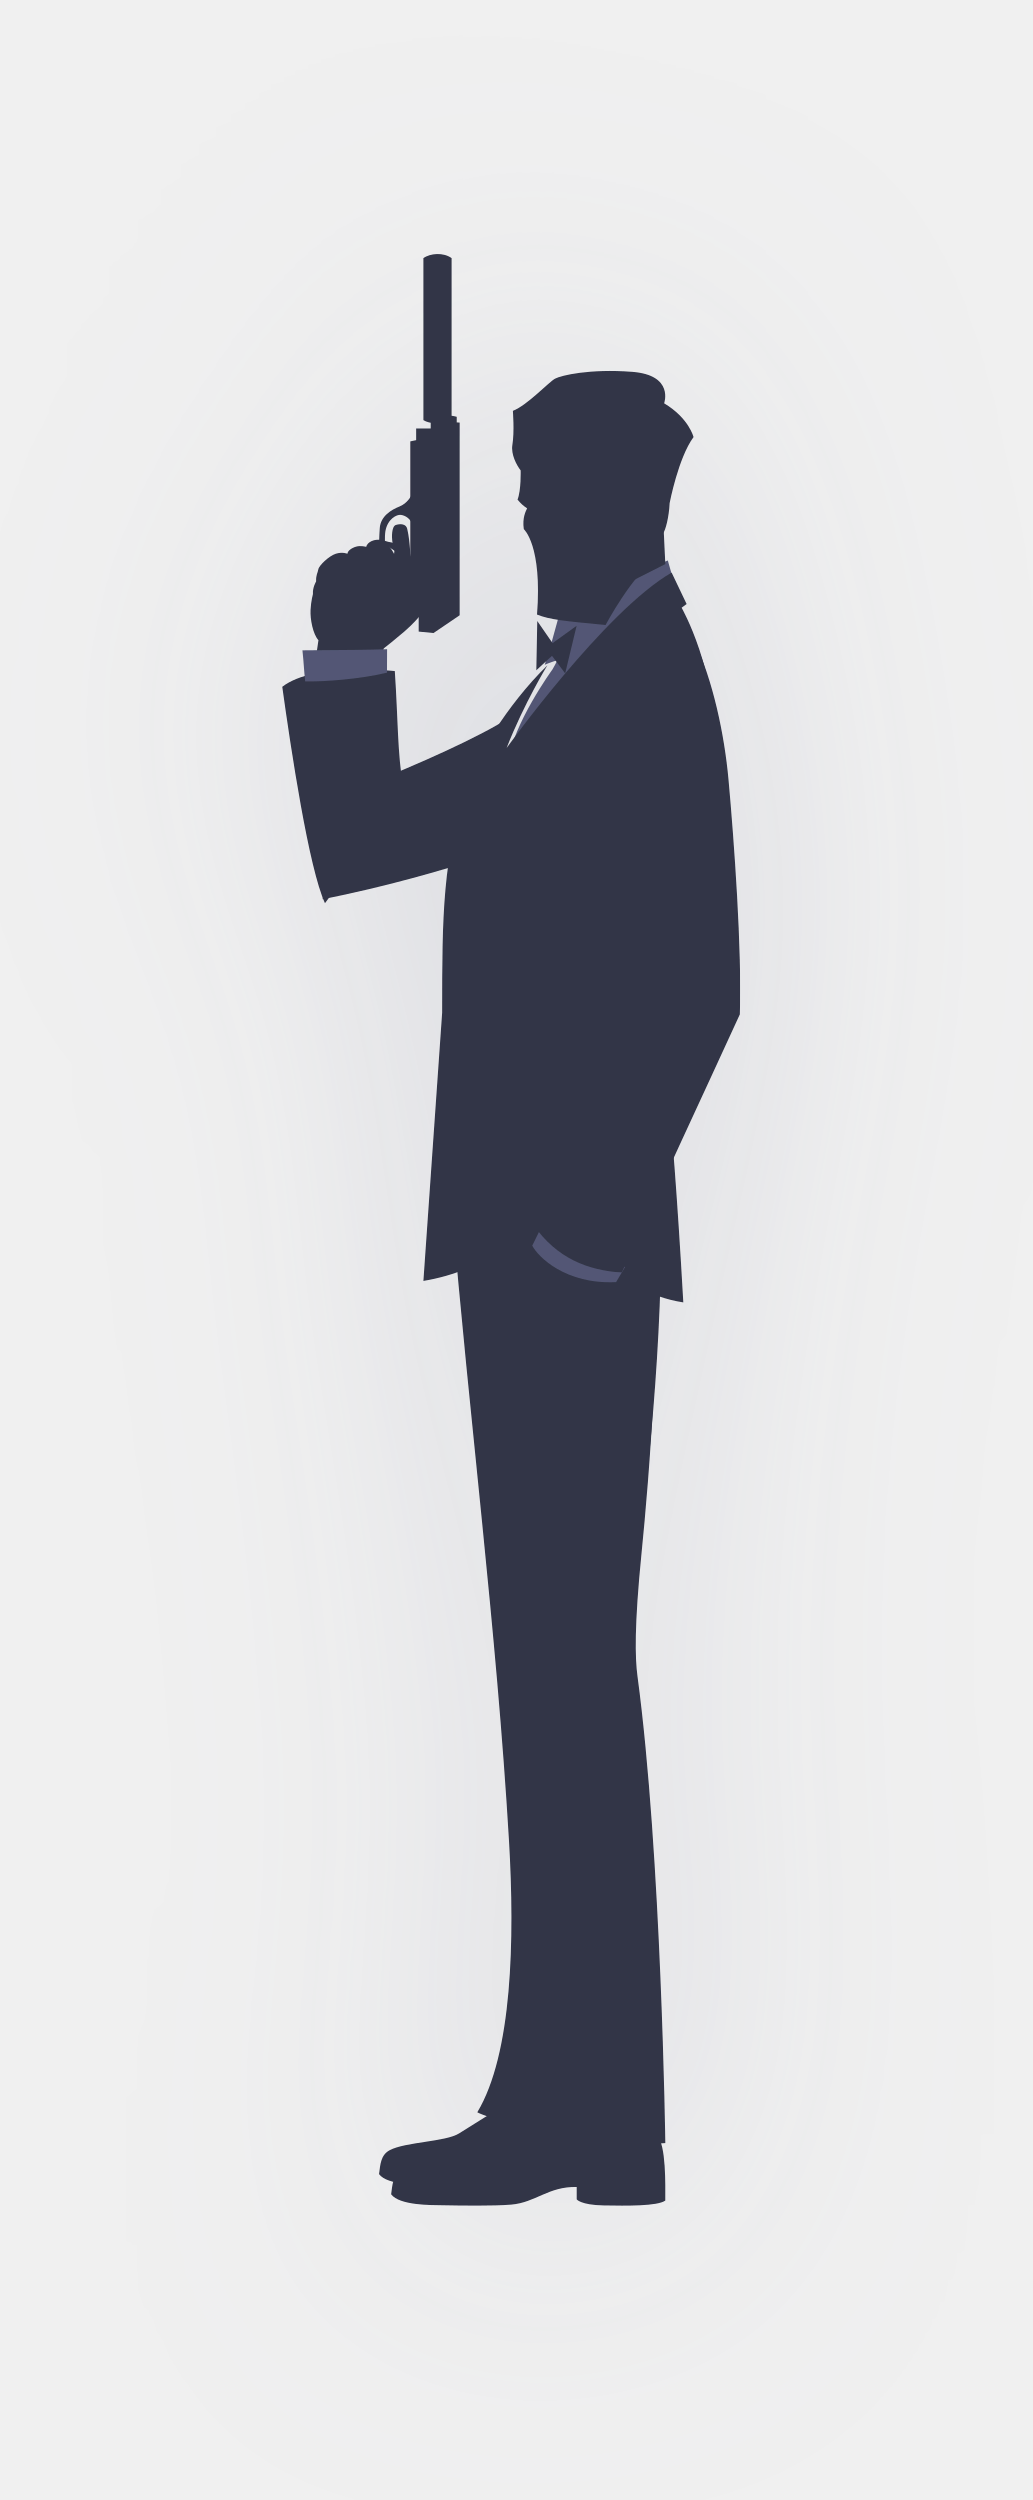
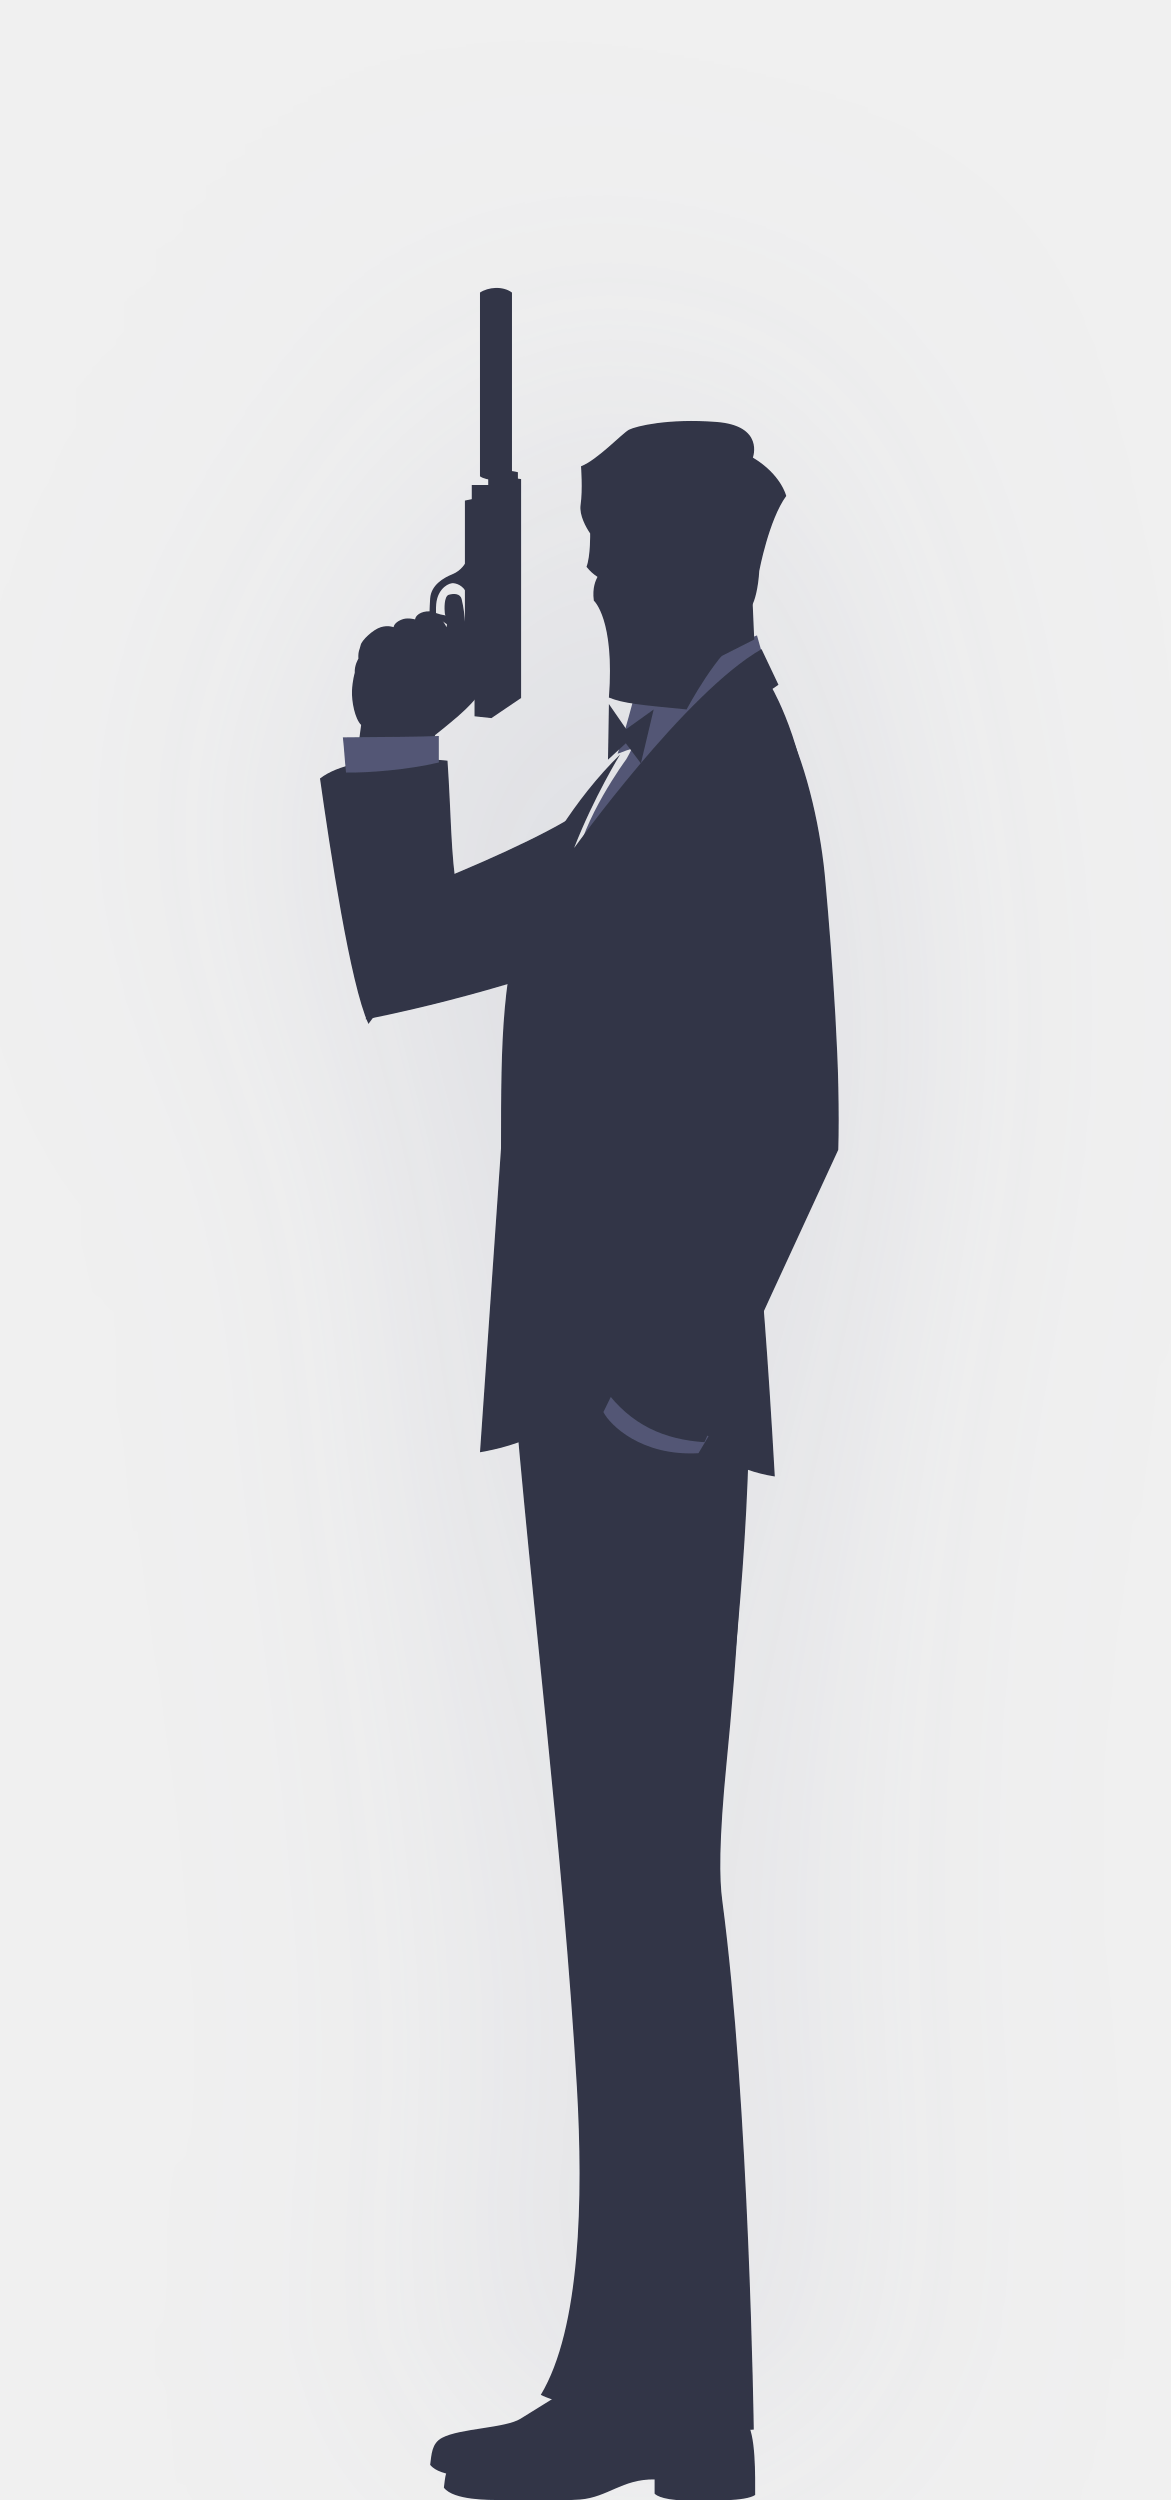
- <svg xmlns="http://www.w3.org/2000/svg" xmlns:xlink="http://www.w3.org/1999/xlink" width="256px" height="620px" viewBox="0 0 256 620" version="1.1">
-   <defs>
-     <filter x="-98.7%" y="-23.2%" width="297.4%" height="146.5%" filterUnits="objectBoundingBox" id="filter-1">
-       <feOffset dx="0" dy="0" in="SourceAlpha" result="shadowOffsetOuter1" />
-       <feGaussianBlur stdDeviation="37.5" in="shadowOffsetOuter1" result="shadowBlurOuter1" />
-       <feColorMatrix values="0 0 0 0 0.325   0 0 0 0 0.341   0 0 0 0 0.455  0 0 0 0.28 0" type="matrix" in="shadowBlurOuter1" result="shadowMatrixOuter1" />
-       <feMerge>
-         <feMergeNode in="shadowMatrixOuter1" />
-         <feMergeNode in="SourceGraphic" />
-       </feMerge>
-     </filter>
-     <polygon id="path-2" points="0.344 0.106 51.573 0.106 51.573 158.604 0.344 158.604" />
-   </defs>
-   <g id="Page-1" stroke="none" stroke-width="1" fill="none" fill-rule="evenodd">
+ <svg xmlns="http://www.w3.org/2000/svg" version="1.1" id="Слой_1" x="0px" y="0px" viewBox="0 0 256 546.9" style="enable-background:new 0 0 256 546.9;" xml:space="preserve">
+   <style type="text/css">
+ 	.st0{filter:url(#filter-1);}
+ 	.st1{fill:#323547;}
+ 	.st2{fill:#535774;}
+ 	.st3{filter:url(#Adobe_OpacityMaskFilter);}
+ 	.st4{fill:#FFFFFF;}
+ 	.st5{mask:url(#mask-3_2_);fill:#323547;}
+ </style>
+   <filter filterUnits="objectBoundingBox" height="146.5%" id="filter-1" width="297.4%" x="-98.7%" y="-23.2%">
+     <feOffset dx="0" dy="0" in="SourceAlpha" result="shadowOffsetOuter1" />
+     <feGaussianBlur in="shadowOffsetOuter1" result="shadowBlurOuter1" stdDeviation="37.5" />
+     <feColorMatrix in="shadowBlurOuter1" result="shadowMatrixOuter1" type="matrix" values="0 0 0 0 0.325   0 0 0 0 0.341   0 0 0 0 0.455  0 0 0 0.28 0">
+ 		</feColorMatrix>
+     <feMerge>
+       <feMergeNode in="shadowMatrixOuter1" />
+       <feMergeNode in="SourceGraphic" />
+     </feMerge>
+   </filter>
+   <g id="Page-1">
    <g id="WELCOME" transform="translate(-413, -159)">
-       <g id="WELCOME/PROMPT" transform="translate(413, 159)">
-         <g id="BOND" filter="url(#filter-1)" transform="translate(70, 63)">
-           <path d="M42,236.111 C46.339,288.5 53.142,341.118 56.232,393.58 C57.671,418.015 57.058,446.366 48.363,460.852 C48.363,460.852 58.862,466.723 91.228,464.496 C91.228,464.496 91.843,394.192 86.727,350.609 C86.207,346.181 86.169,338.457 88.452,320.538 C90.735,302.619 95.188,262.635 93.703,227 L42,236.111 Z" id="Fill-1" fill="#323547" />
-           <path d="M10,160 C10,160 38.68,154.722 67,143.326 C52.489,132.288 52.228,128.843 58.953,113 C54.229,117.163 38.914,124.267 25.646,129.706 C12.379,135.144 12.139,147.942 10,160" id="Fill-3" fill="#323547" />
-           <path d="M53.359,460.15 C53.359,460.15 47.737,463.617 43.854,466.081 C40.543,468.181 30.513,468.177 26.632,470.252 C24.357,471.469 24.319,473.907 24,476.184 C26.068,478.982 34.09,478.852 36.152,478.893 C41.329,478.994 49.334,479.114 53.768,478.748 C59.859,478.244 62.966,474.216 70.019,474.374 L70.019,477.44 C70.019,477.44 70.99,478.848 76.714,478.948 C82.437,479.049 90.052,479.149 91.994,477.742 C91.994,473.832 92.216,464.039 90.001,461.659 C87.803,459.297 53.359,460.15 53.359,460.15" id="Fill-5" fill="#323547" />
-           <path d="M8.353,100 C8.353,100 17.047,99.872 24.763,99.733 C24.907,99.084 24.947,98.254 25.197,97.786 C25.734,97.395 28.108,95.492 30.284,93.625 C32.459,91.758 33.987,89.912 33.987,89.912 C33.915,87.635 34.2,84.406 33.665,82.028 C33.423,80.948 32.761,80.126 32.257,79.505 C31.625,74.936 31.835,71.815 30.995,68.148 C30.703,66.875 29.262,66.84 28.167,67.19 C27.072,67.54 27.154,70.363 27.285,71.237 C27.416,72.112 27.913,72.534 27.913,72.534 L27.732,74.348 C27.732,74.348 26.154,71.262 24.567,70.925 C22.978,70.588 21.097,71.353 20.821,72.617 C20.821,72.617 19.46,72.223 18.315,72.562 C17.169,72.901 16.213,73.598 16.161,74.328 C16.161,74.328 14.987,73.814 13.325,74.308 C11.663,74.802 9.1,77.222 8.941,78.194 C8.783,79.165 8.336,79.494 8.393,81.2 C8.393,81.2 7.488,82.648 7.607,84.315 C7.607,84.315 7.141,85.962 7.014,88.264 C6.887,90.566 7.624,94.321 8.969,95.771 L8.353,100 Z" id="Fill-7" fill="#323547" />
-           <path d="M97,80.86 C96.54,79.24 96.08,77.62 95.62,76 C87.146,79.214 78.643,84.717 69.573,85.85 C69.573,85.85 67.371,94.938 65.086,101.871 C66.546,101.232 67.471,100.989 68.22,100.732 C67.691,101.773 67.582,102.057 66.991,103.043 C66.932,103.124 57.227,116.486 56,126 L97,80.86 Z" id="Fill-9" fill="#535774" />
-           <path d="M59.118,53.654 C59.118,53.654 59.266,58.573 58.344,60.906 C59.118,61.861 59.811,62.47 60.718,63.069 C60.429,63.682 59.48,65.377 59.895,68.228 C59.895,68.228 64.511,72.18 63.177,89.415 C66.36,90.699 69.988,91.023 80.182,92 C80.182,92 86.932,79.345 92.605,75.804 C92.539,73.912 92.812,72.481 92.012,69.81 C92.012,69.81 93.337,70.836 94.492,69.216 C95.063,68.415 95.907,65.301 96.075,61.763 C96.075,61.763 98.214,50.541 102,45.396 C102,45.396 100.88,40.717 94.709,37.015 C94.709,37.015 97.263,30.002 86.737,29.209 C76.211,28.416 69.2,30.081 67.655,30.905 C66.109,31.728 60.792,37.488 57.191,38.888 C57.191,38.888 57.601,44.126 57.066,47.338 C56.67,49.71 58.153,52.432 59.118,53.654" id="Fill-11" fill="#323547" />
-           <path d="M94.564,67.737 L95,76.895 L78.963,85 L77,73.632 C77,73.632 89,64.369 94.564,67.737" id="Fill-13" fill="#323547" />
-           <polygon id="Fill-15" fill="#323547" points="67.038 96.494 63.24 91 63 103.239 66.894 99.648 70.163 104 73 92.197" />
-           <path d="M96.567,79 L100.287,86.796 L99.047,87.719 C99.047,87.719 108.038,103.516 106.901,122.288 C105.764,141.06 95.02,177.727 93.161,185.105 C93.987,194.121 96.363,205.287 99.462,260 C81.969,257.336 77.65,243.251 66.665,243.275 C56.415,243.297 51.563,251.907 35,254.673 C36.549,232.508 38.099,210.343 39.648,188.178 C39.648,163.793 39.746,149.917 45.932,131.109 C47.797,125.436 55.542,111.927 65.772,101.977 C65.772,101.977 59.985,111.414 55.645,122.493 C55.645,122.493 80.033,88.54 96.567,79" id="Fill-17" fill="#323547" />
-           <path d="M42,236.264 C47.385,289.534 55.175,343.036 59.345,396.379 C61.287,421.225 61.317,450.053 53.169,464.782 C53.169,464.782 63.525,470.752 95,468.487 C95,468.487 94.043,397.002 88.096,352.686 C87.492,348.183 87.284,340.33 89.111,322.11 C90.939,303.891 94.391,263.234 92.157,227 L42,236.264 Z" id="Fill-19" fill="#323547" />
-           <path d="M56.359,465.15 C56.359,465.15 50.737,468.617 46.854,471.081 C43.543,473.181 33.513,473.177 29.632,475.252 C27.357,476.469 27.319,478.907 27,481.184 C29.068,483.982 37.09,483.852 39.152,483.893 C44.329,483.994 52.334,484.114 56.768,483.748 C62.859,483.243 65.967,479.216 73.019,479.374 L73.019,482.44 C73.019,482.44 73.99,483.848 79.714,483.948 C85.437,484.049 93.052,484.149 94.994,482.741 C94.994,478.832 95.216,469.04 93.001,466.659 C90.803,464.297 56.359,465.15 56.359,465.15" id="Fill-21" fill="#323547" />
-           <path d="M27.915,103.425 C27.915,103.425 8.018,101.1 0,107.323 C2.152,122.831 6.582,152.339 10.591,161 C17.346,152.045 23.245,141.115 30,132.161 C28.553,124.045 28.711,114.996 27.915,103.425" id="Fill-23" fill="#323547" />
-           <path d="M25.972,103.823 C25.981,101.882 25.991,99.941 26,98 C21.538,98.163 15.761,98.218 5,98.279 C5.297,100.883 5.389,103.386 5.685,105.99 C10.354,106.089 19.265,105.44 25.972,103.823" id="Fill-25" fill="#535774" />
-           <path d="M64.421,241 C63.614,242.637 62.807,244.275 62,245.912 C63.403,248.681 70.263,255.581 82.789,254.961 C83.526,253.72 84.263,252.48 85,251.238 L64.421,241 Z" id="Fill-27" fill="#535774" />
-           <g id="Group-31" transform="translate(62, 94)">
-             <mask id="mask-3" fill="white">
-               <use xlink:href="#path-2" />
+       <g id="WELCOME_x2F_PROMPT" transform="translate(413, 159)">
+         <g id="BOND" transform="translate(70, 63)" class="st0">
+           <path id="Fill-1_1_" class="st1" d="M42,236.1c4.3,52.4,11.1,105,14.2,157.5c1.4,24.4,0.8,52.8-7.9,67.3c0,0,10.5,5.9,42.9,3.6      c0,0,0.6-70.3-4.5-113.9c-0.5-4.4-0.6-12.2,1.7-30.1c2.3-17.9,6.7-57.9,5.3-93.5L42,236.1z" />
+           <path id="Fill-3_1_" class="st1" d="M10,160c0,0,28.7-5.3,57-16.7c-14.5-11-14.8-14.5-8-30.3c-4.7,4.2-20,11.3-33.3,16.7      C12.4,135.1,12.1,147.9,10,160" />
+           <path id="Fill-5_1_" class="st1" d="M53.4,460.2c0,0-5.6,3.5-9.5,5.9c-3.3,2.1-13.3,2.1-17.2,4.2c-2.3,1.2-2.3,3.7-2.6,5.9      c2.1,2.8,10.1,2.7,12.2,2.7c5.2,0.1,13.2,0.2,17.6-0.1c6.1-0.5,9.2-4.5,16.3-4.4v3.1c0,0,1,1.4,6.7,1.5      c5.7,0.1,13.3,0.2,15.3-1.2c0-3.9,0.2-13.7-2-16.1C87.8,459.3,53.4,460.2,53.4,460.2" />
+           <path id="Fill-7_1_" class="st1" d="M8.4,100c0,0,8.7-0.1,16.4-0.3c0.1-0.6,0.2-1.5,0.4-1.9c0.5-0.4,2.9-2.3,5.1-4.2      c2.2-1.9,3.7-3.7,3.7-3.7c-0.1-2.3,0.2-5.5-0.3-7.9c-0.2-1.1-0.9-1.9-1.4-2.5c-0.6-4.6-0.4-7.7-1.3-11.4c-0.3-1.3-1.7-1.3-2.8-1      c-1.1,0.3-1,3.2-0.9,4c0.1,0.9,0.6,1.3,0.6,1.3l-0.2,1.8c0,0-1.6-3.1-3.2-3.4c-1.6-0.3-3.5,0.4-3.7,1.7c0,0-1.4-0.4-2.5-0.1      c-1.1,0.3-2.1,1-2.2,1.8c0,0-1.2-0.5-2.8,0c-1.7,0.5-4.2,2.9-4.4,3.9c-0.2,1-0.6,1.3-0.5,3c0,0-0.9,1.4-0.8,3.1      c0,0-0.5,1.6-0.6,3.9c-0.1,2.3,0.6,6.1,2,7.5L8.4,100z" />
+           <path id="Fill-9_1_" class="st2" d="M97,80.9c-0.5-1.6-0.9-3.2-1.4-4.9c-8.5,3.2-17,8.7-26,9.9c0,0-2.2,9.1-4.5,16      c1.5-0.6,2.4-0.9,3.1-1.1c-0.5,1-0.6,1.3-1.2,2.3c-0.1,0.1-9.8,13.4-11,23L97,80.9z" />
+           <path id="Fill-11_1_" class="st1" d="M59.1,53.7c0,0,0.1,4.9-0.8,7.3c0.8,1,1.5,1.6,2.4,2.2c-0.3,0.6-1.2,2.3-0.8,5.2      c0,0,4.6,4,3.3,21.2c3.2,1.3,6.8,1.6,17,2.6c0,0,6.7-12.7,12.4-16.2c-0.1-1.9,0.2-3.3-0.6-6c0,0,1.3,1,2.5-0.6      c0.6-0.8,1.4-3.9,1.6-7.5c0,0,2.1-11.2,5.9-16.4c0,0-1.1-4.7-7.3-8.4c0,0,2.6-7-8-7.8c-10.5-0.8-17.5,0.9-19.1,1.7      c-1.5,0.8-6.9,6.6-10.5,8c0,0,0.4,5.2-0.1,8.5C56.7,49.7,58.2,52.4,59.1,53.7" />
+           <path id="Fill-13_1_" class="st1" d="M94.6,67.7l0.4,9.2L79,85l-2-11.4C77,73.6,89,64.4,94.6,67.7" />
+           <polygon id="Fill-15_1_" class="st1" points="67,96.5 63.2,91 63,103.2 66.9,99.6 70.2,104 73,92.2     " />
+           <path id="Fill-17_1_" class="st1" d="M96.6,79l3.7,7.8L99,87.7c0,0,9,15.8,7.9,34.6c-1.1,18.8-11.9,55.4-13.7,62.8      c0.8,9,3.2,20.2,6.3,74.9c-17.5-2.7-21.8-16.7-32.8-16.7c-10.2,0-15.1,8.6-31.7,11.4c1.5-22.2,3.1-44.3,4.6-66.5      c0-24.4,0.1-38.3,6.3-57.1c1.9-5.7,9.6-19.2,19.8-29.1c0,0-5.8,9.4-10.1,20.5C55.6,122.5,80,88.5,96.6,79" />
+           <path id="Fill-19_1_" class="st1" d="M42,236.3c5.4,53.3,13.2,106.8,17.3,160.1c1.9,24.8,2,53.7-6.2,68.4c0,0,10.4,6,41.8,3.7      c0,0-1-71.5-6.9-115.8c-0.6-4.5-0.8-12.4,1-30.6c1.8-18.2,5.3-58.9,3-95.1L42,236.3z" />
+           <path id="Fill-21_1_" class="st1" d="M56.4,465.2c0,0-5.6,3.5-9.5,5.9c-3.3,2.1-13.3,2.1-17.2,4.2c-2.3,1.2-2.3,3.7-2.6,5.9      c2.1,2.8,10.1,2.7,12.2,2.7c5.2,0.1,13.2,0.2,17.6-0.1c6.1-0.5,9.2-4.5,16.3-4.4v3.1c0,0,1,1.4,6.7,1.5      c5.7,0.1,13.3,0.2,15.3-1.2c0-3.9,0.2-13.7-2-16.1C90.8,464.3,56.4,465.2,56.4,465.2" />
+           <path id="Fill-23_1_" class="st1" d="M27.9,103.4c0,0-19.9-2.3-27.9,3.9c2.2,15.5,6.6,45,10.6,53.7c6.8-9,12.7-19.9,19.4-28.8      C28.6,124,28.7,115,27.9,103.4" />
+           <path id="Fill-25_1_" class="st2" d="M26,103.8c0-1.9,0-3.9,0-5.8c-4.5,0.2-10.2,0.2-21,0.3c0.3,2.6,0.4,5.1,0.7,7.7      C10.4,106.1,19.3,105.4,26,103.8" />
+           <path id="Fill-27_1_" class="st2" d="M64.4,241c-0.8,1.6-1.6,3.3-2.4,4.9c1.4,2.8,8.3,9.7,20.8,9c0.7-1.2,1.5-2.5,2.2-3.7      L64.4,241z" />
+           <g id="Group-31_1_" transform="translate(62, 94)">
+             <defs>
+               <filter id="Adobe_OpacityMaskFilter" filterUnits="userSpaceOnUse" x="0.3" y="0.1" width="51.2" height="158.5">
+                 <feColorMatrix type="matrix" values="1 0 0 0 0  0 1 0 0 0  0 0 1 0 0  0 0 0 1 0" />
+               </filter>
+             </defs>
+             <mask maskUnits="userSpaceOnUse" x="0.3" y="0.1" width="51.2" height="158.5" id="mask-3_2_">
+               <g class="st3">
+                 <polygon id="path-2_2_" class="st4" points="0.3,0.1 51.6,0.1 51.6,158.6 0.3,158.6        " />
+               </g>
            </mask>
-             <g id="Clip-30" />
-             <path d="M40.014,1.53 C44.838,11.625 47.665,25.279 48.663,36.251 C50.07,51.726 52.025,78.764 51.48,94.572 C41.72,115.916 31.548,137.466 22.2,158.604 C13.54,157.986 6.167,155.041 0.344,146.868 L26.118,89.837 C26.118,89.837 19.52,52.983 17.252,38.159 C14.984,23.335 36.045,-6.777 40.014,1.53" id="Fill-29" fill="#323547" mask="url(#mask-3)" />
+             <path id="Fill-29_1_" class="st5" d="M40,1.5c4.8,10.1,7.7,23.7,8.6,34.7c1.4,15.5,3.4,42.5,2.8,58.3       c-9.8,21.3-19.9,42.9-29.3,64c-8.7-0.6-16-3.6-21.9-11.7l25.8-57c0,0-6.6-36.9-8.9-51.7C15,23.3,36-6.8,40,1.5" />
          </g>
-           <path d="M30.902,71.557 C30.902,71.557 28.671,72.211 25,71 C25,71 26.098,73.256 30.812,75 C30.959,74.031 31.101,73.239 30.902,71.557" id="Fill-32" fill="#323547" />
-           <path d="M33.204,46.154 L31.75,46.461 L31.75,74.224 C31.75,74.224 31.751,76.273 31.025,77.144 C30.298,78.015 26.975,80.576 22.304,82.42 C17.633,84.264 15.246,84.367 14,84.008 L14,97.121 C17.065,99.294 21.095,96.948 23.824,95.36 L33.827,89.54 L33.827,93.639 L37.512,93.997 L44,89.592 L44,41.799 L43.273,41.748 L43.273,40.365 C43.273,40.365 40.62,39.544 37.512,40.365 L37.512,41.594 L36.811,41.62 L36.811,43.259 L33.203,43.259 L33.204,46.154 Z" id="Fill-34" fill="#323547" />
-           <path d="M42,1.016 C40.004,-0.441 36.754,-0.233 35,1.016 L35,41.188 C36.416,42.15 39.932,42.385 42,41.188 L42,1.016 Z" id="Fill-36" fill="#323547" />
-           <path d="M31.935,60 C31.935,60 31.043,61.828 29.052,62.619 C27.06,63.409 24.388,64.991 24.178,67.955 C23.87,72.306 24.011,76.654 24.23,81 L26.169,80.259 C26.169,80.259 25.069,71.661 25.593,68.696 C26.117,65.732 28.371,64.546 29.419,64.694 C30.467,64.842 31.935,65.583 32.406,67.511 C32.878,69.438 33.664,60.148 31.935,60" id="Fill-38" fill="#323547" />
+           <path id="Fill-32_1_" class="st1" d="M30.9,71.6c0,0-2.2,0.7-5.9-0.6c0,0,1.1,2.3,5.8,4C31,74,31.1,73.2,30.9,71.6" />
+           <path id="Fill-34_1_" class="st1" d="M33.2,46.2l-1.5,0.3v27.8c0,0,0,2-0.7,2.9c-0.7,0.9-4,3.4-8.7,5.3      c-4.7,1.8-7.1,1.9-8.3,1.6v13.1c3.1,2.2,7.1-0.2,9.8-1.8l10-5.8v4.1l3.7,0.4l6.5-4.4V41.8l-0.7-0.1v-1.4c0,0-2.7-0.8-5.8,0v1.2      l-0.7,0v1.6h-3.6L33.2,46.2z" />
+           <path id="Fill-36_1_" class="st1" d="M42,1c-2-1.5-5.2-1.2-7,0v40.2c1.4,1,4.9,1.2,7,0V1z" />
+           <path id="Fill-38_1_" class="st1" d="M31.9,60c0,0-0.9,1.8-2.9,2.6c-2,0.8-4.7,2.4-4.9,5.3c-0.3,4.4-0.2,8.7,0.1,13l1.9-0.7      c0,0-1.1-8.6-0.6-11.6c0.5-3,2.8-4.2,3.8-4c1,0.1,2.5,0.9,3,2.8C32.9,69.4,33.7,60.1,31.9,60" />
        </g>
      </g>
    </g>
  </g>
</svg>
